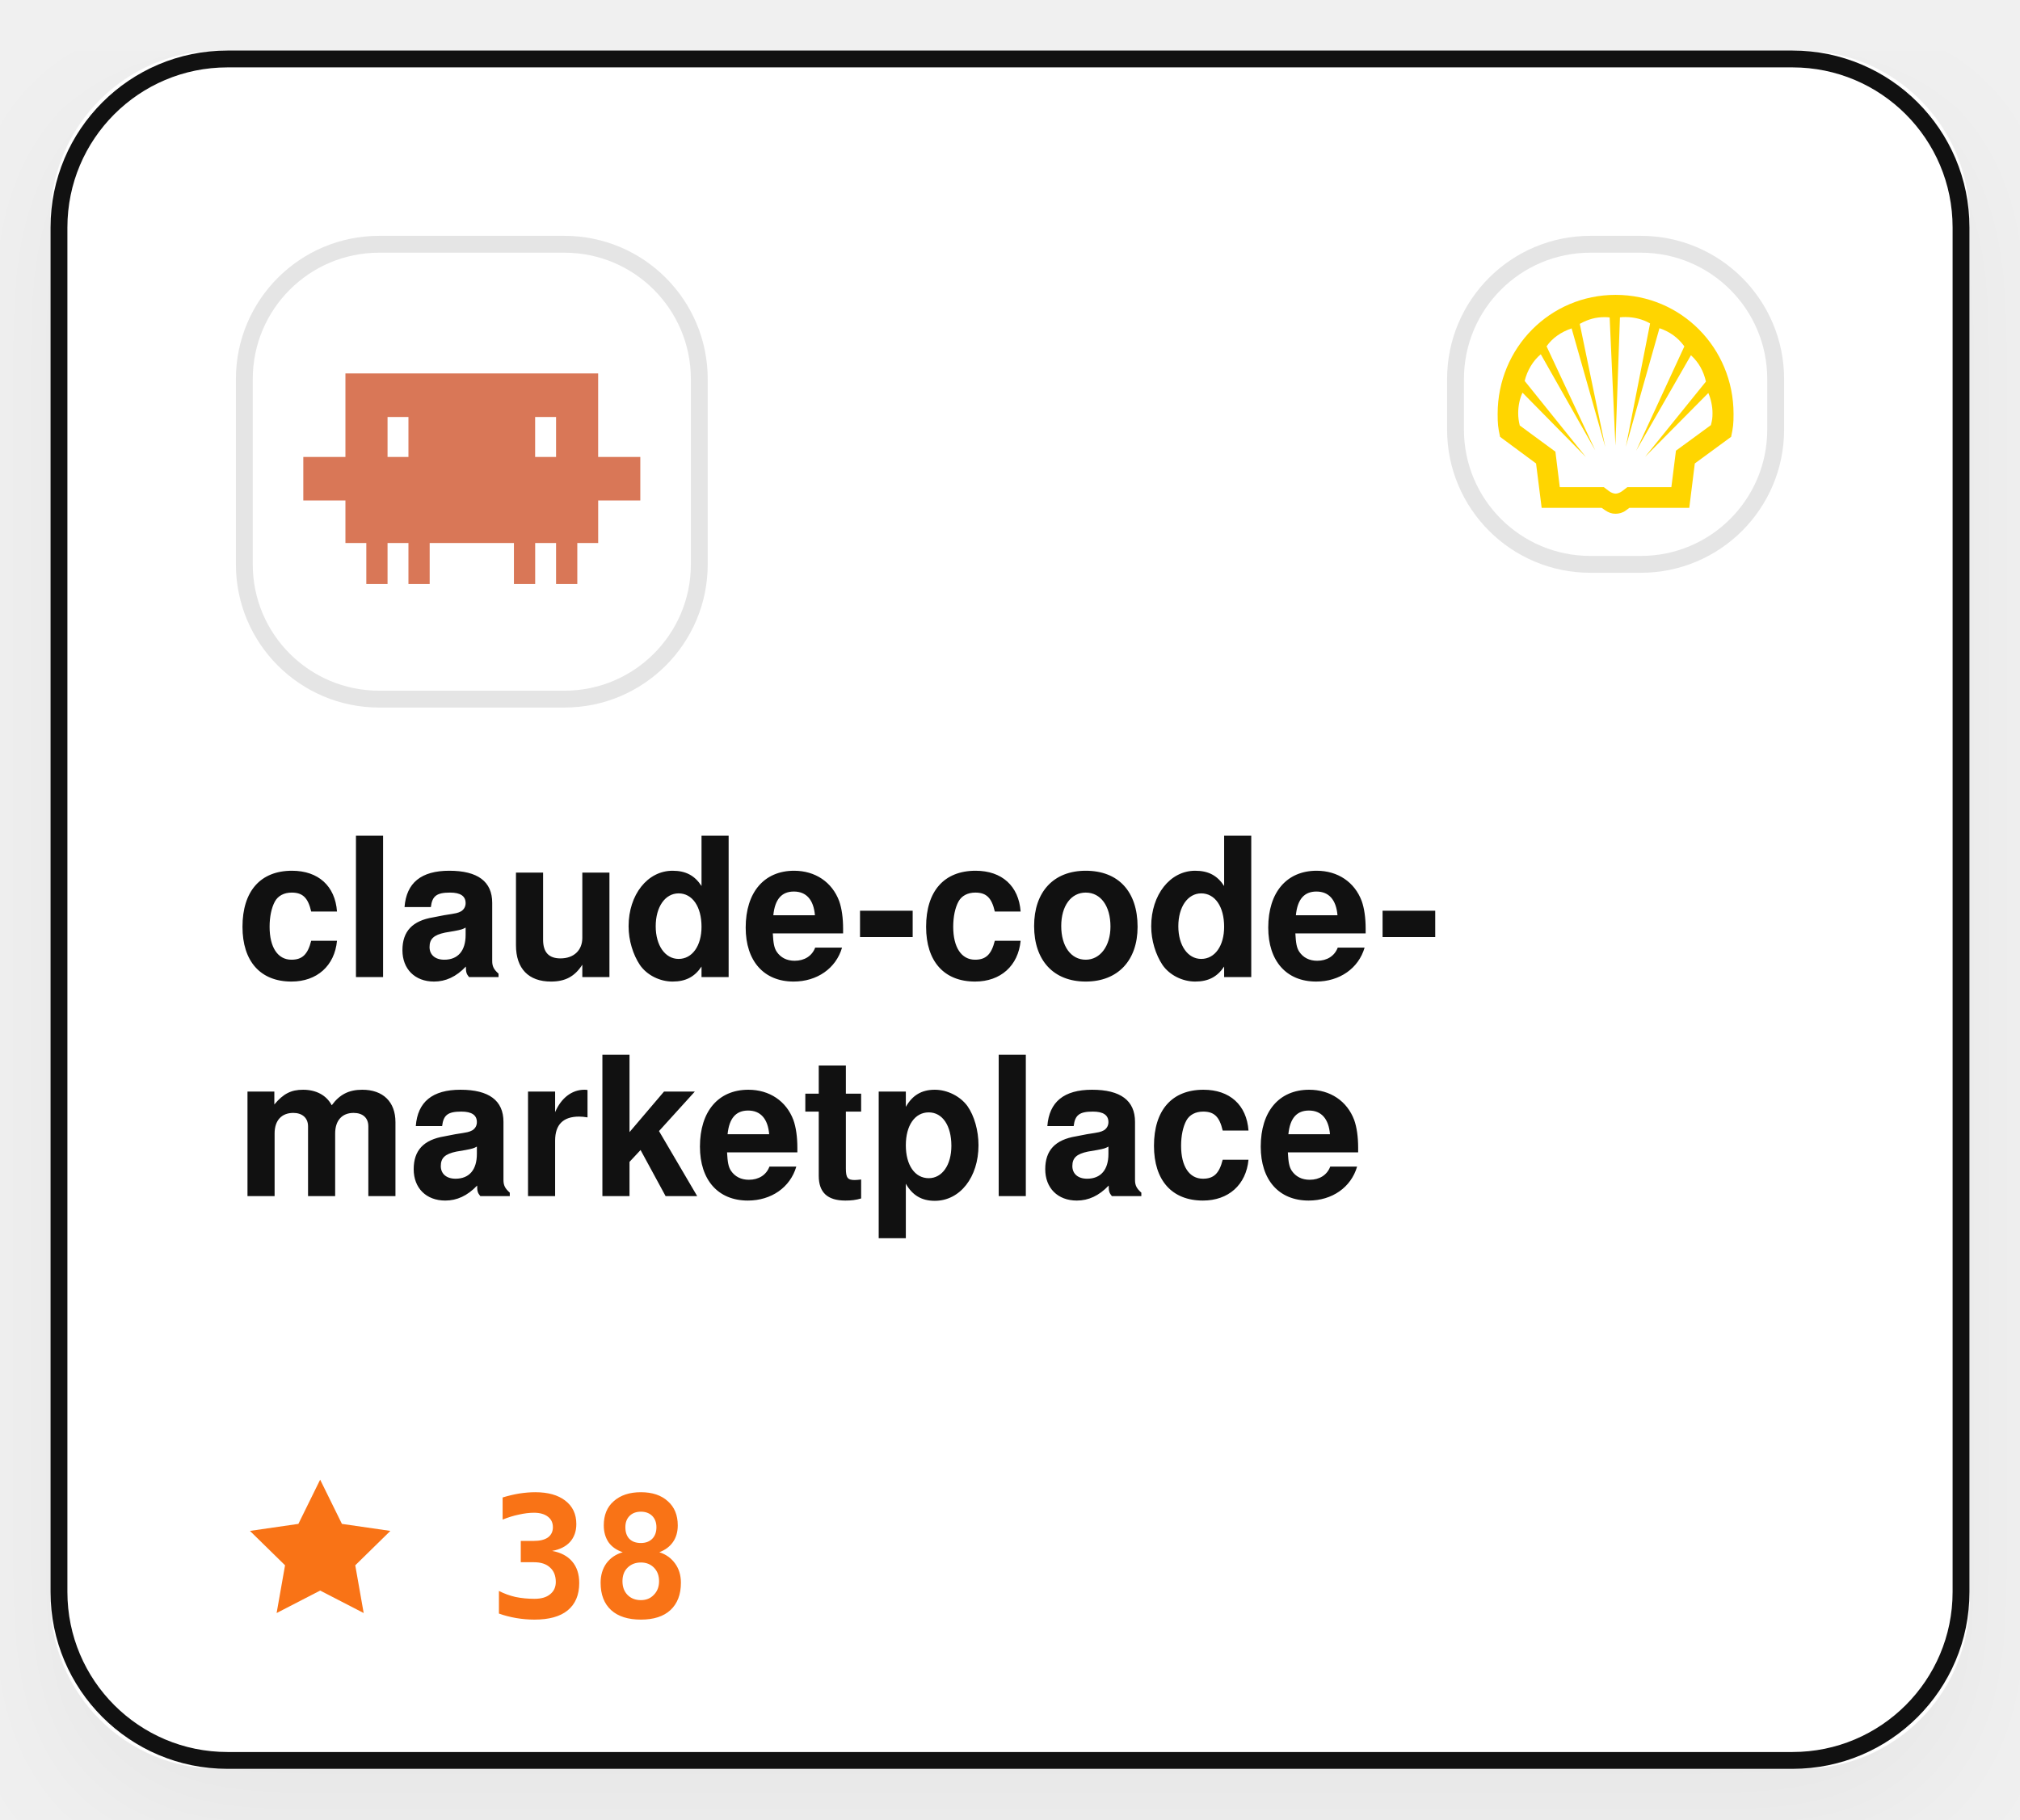
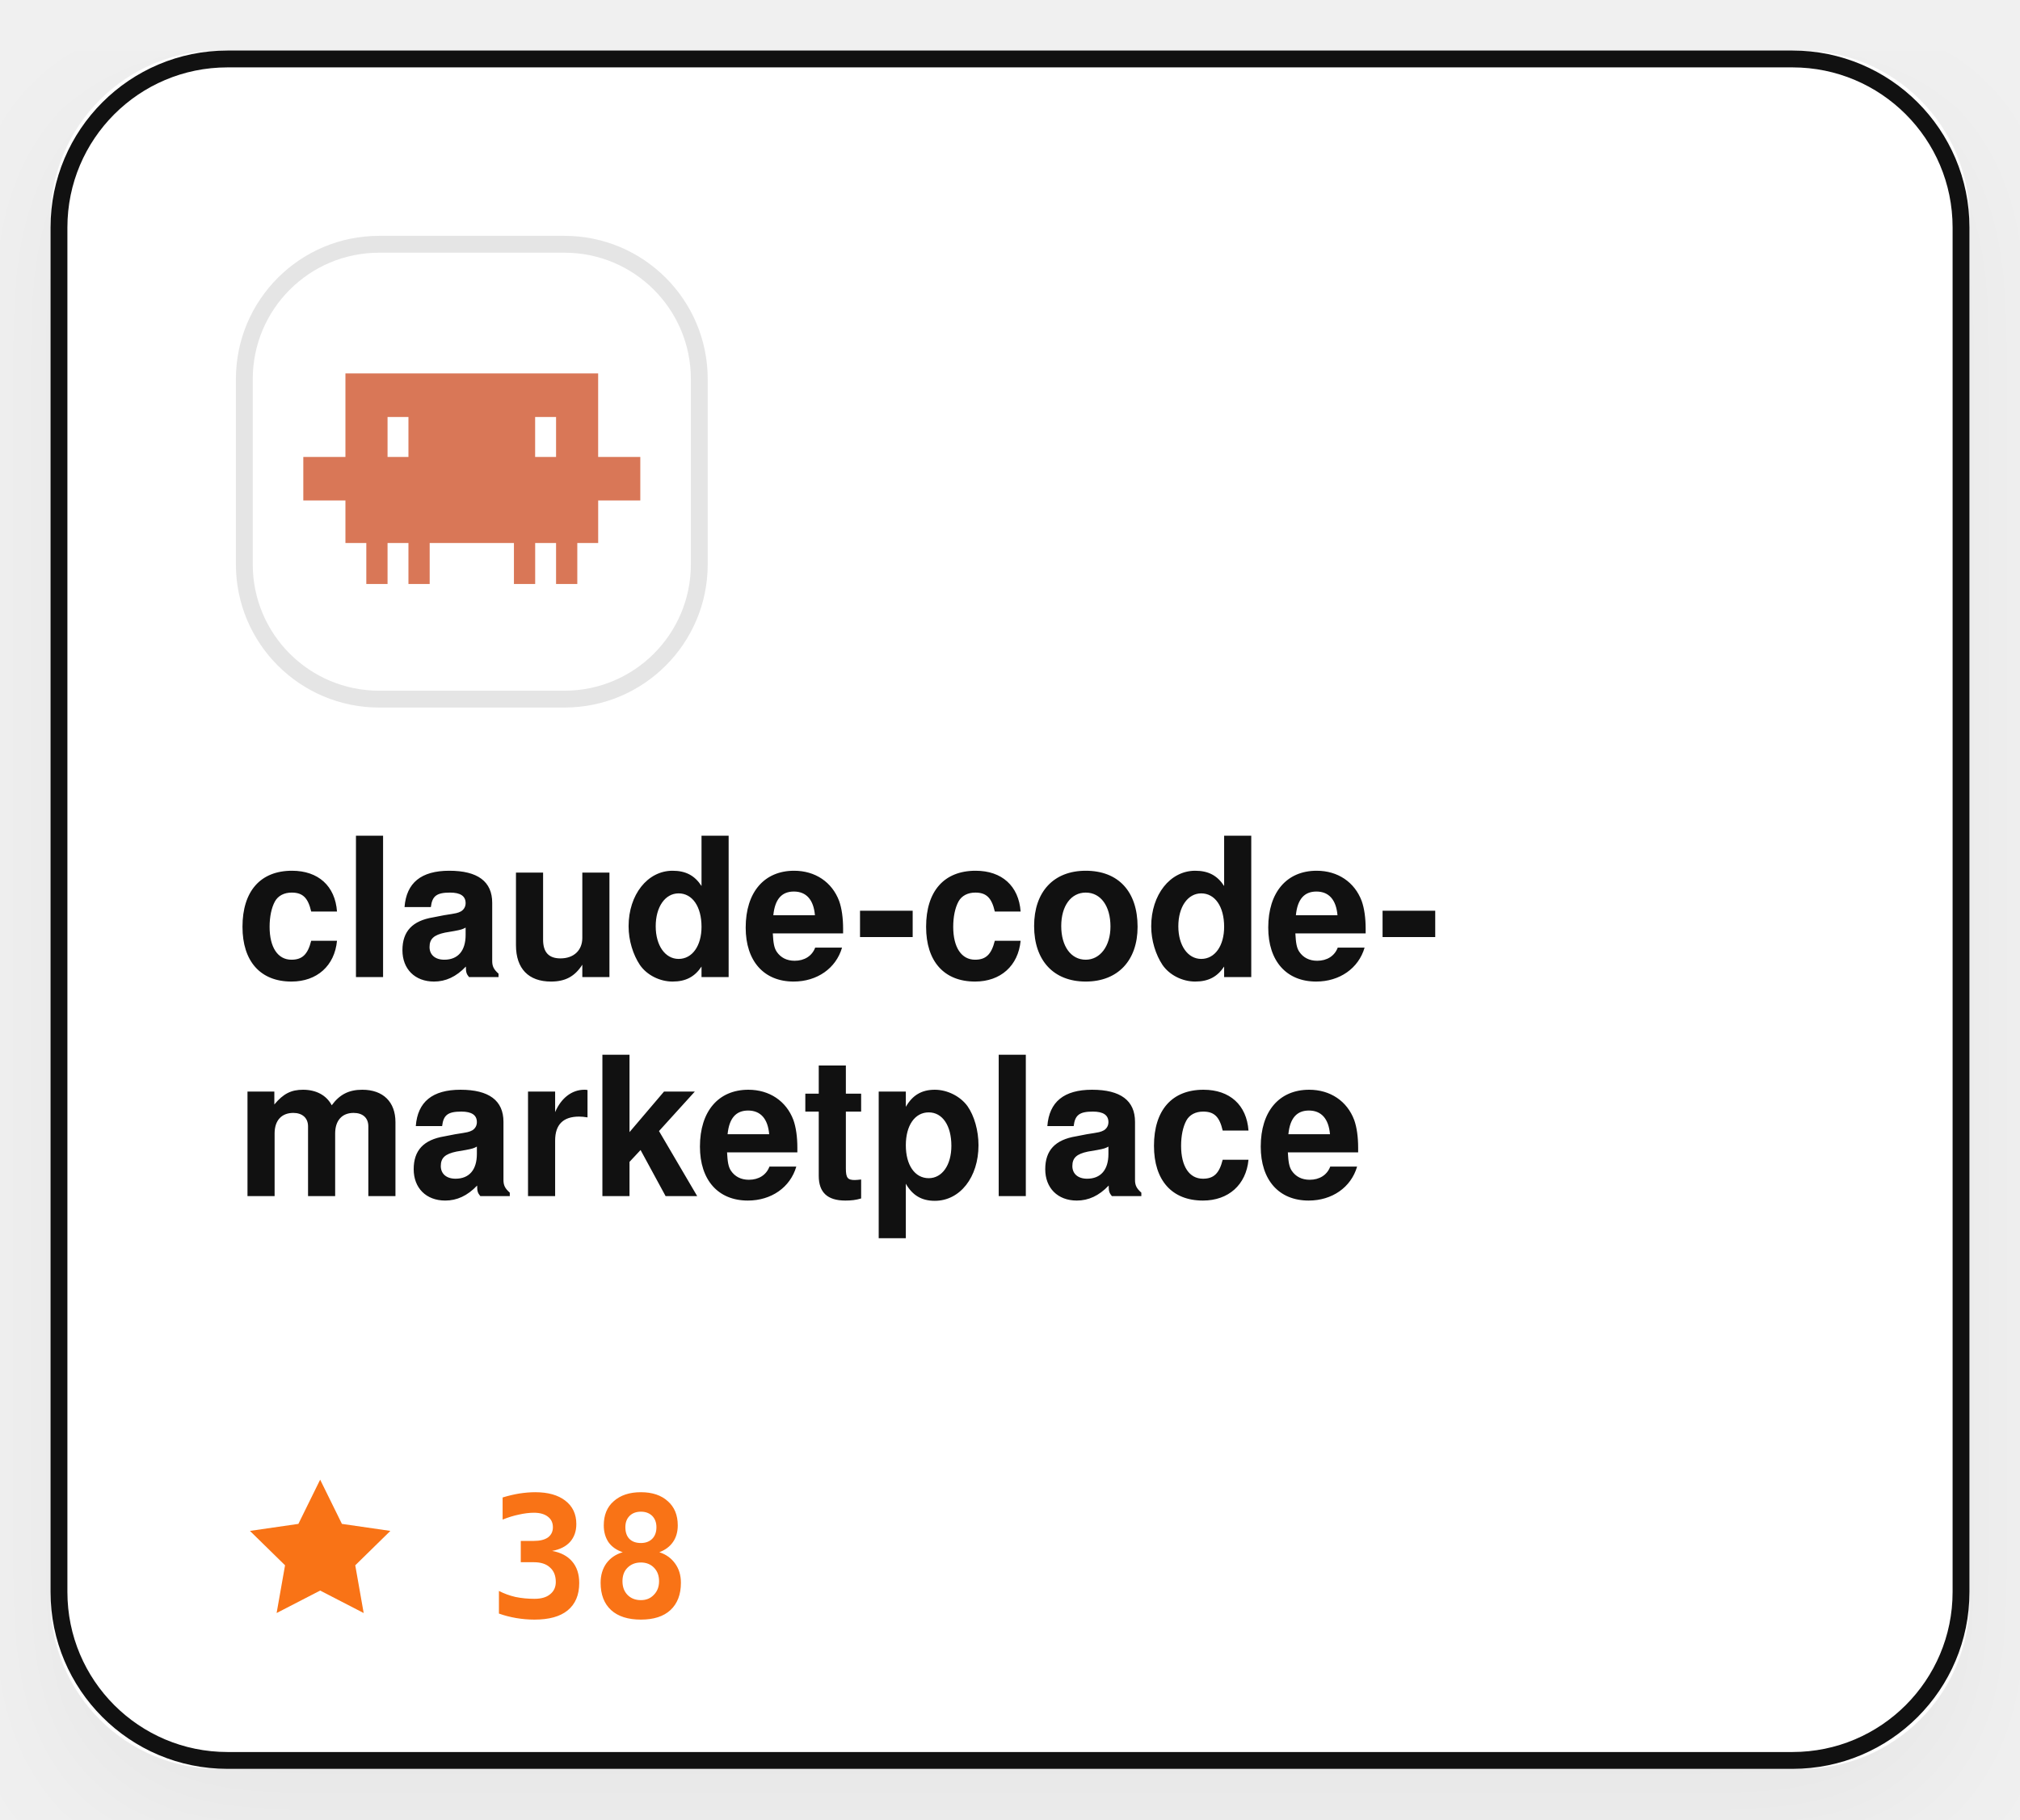
<svg xmlns="http://www.w3.org/2000/svg" width="119.88" height="108" viewBox="0 0 119.88 108" role="img" aria-label="claude-code-marketplace: Community marketplace of specialized agents for the full software lifecycle.">
  <defs>
    <style>text{font-kerning:normal}</style>
    <clipPath id="cclaudecodemarketplace33m">
      <rect x="3" y="3" width="113.88" height="102" rx="10" />
    </clipPath>
    <filter id="sclaudecodemarketplace33m" x="-5%" y="-10%" width="110%" height="130%">
      <feDropShadow dx="0" dy="1" stdDeviation=".8" flood-color="#000" flood-opacity=".06" />
      <feDropShadow dx="0" dy="3" stdDeviation="4" flood-color="#000" flood-opacity=".04" />
    </filter>
  </defs>
  <rect x="3" y="3" width="113.88" height="102" rx="10" fill="#ffffff" filter="url(#sclaudecodemarketplace33m)" />
  <g clip-path="url(#cclaudecodemarketplace33m)">
    <rect x="14.5" y="14.5" width="27" height="27" rx="8" fill="#fff" stroke="#e5e5e5" stroke-opacity="1" />
    <svg x="18" y="18" width="20" height="20" viewBox="0 0 24 24">
      <path clip-rule="evenodd" d="M20.998 10.949H24v3.102h-3v3.028h-1.487V20H18v-2.921h-1.487V20H15v-2.921H9V20H7.488v-2.921H6V20H4.487v-2.921H3V14.05H0V10.95h3V5h17.998v5.949zM6 10.949h1.488V8.102H6v2.847zm10.51 0H18V8.102h-1.49v2.847z" fill="#D97757" fill-rule="evenodd" />
    </svg>
-     <rect x="86.38" y="14.5" width="19" height="19" rx="8" fill="#fff" stroke="#e5e5e5" stroke-opacity="1" />
-     <svg x="88.88" y="17" width="14" height="14" viewBox="0 0 24 24" fill="#FFD500" role="img">
-       <path d="M12 .863C5.34.863 0 6.251 0 12.98c0 .996.038 1.374.246 2.33l3.662 2.71.57 4.515h6.102l.326.227c.377.262.705.375 1.082.375.352 0 .732-.101 1.024-.313l.39-.289h6.094l.563-4.515 3.695-2.71c.208-.956.246-1.334.246-2.33C24 6.252 18.661.863 12 .863zm.996 2.258c.9 0 1.778.224 2.512.649l-2.465 12.548 3.42-12.062c1.059.36 1.863.941 2.508 1.814l.025.034-4.902 10.615 5.572-9.713.033.03c.758.708 1.247 1.567 1.492 2.648l-6.195 7.666 6.436-6.5.01.021c.253.563.417 1.36.417 1.996 0 .509-.024.712-.164 1.25l-3.554 2.602-.467 3.71h-4.475l-.517.395c-.199.158-.482.266-.682.266-.199 0-.483-.108-.682-.266l-.517-.394H6.322l-.445-3.61-3.627-2.666c-.11-.436-.16-.83-.16-1.261 0-.72.159-1.49.426-2.053l.013-.024 6.45 6.551L2.75 9.621c.25-1.063.874-2.09 1.64-2.713l5.542 9.776L4.979 6.1c.555-.814 1.45-1.455 2.546-1.827l3.424 12.069L8.355 3.816l.055-.03c.814-.45 1.598-.657 2.457-.657.195 0 .286.004.528.03l.587 13.05.46-13.059c.224-.025.309-.029.554-.029z" />
-     </svg>
    <text x="14" y="58" font-family="-apple-system, BlinkMacSystemFont, 'Segoe UI', Helvetica, Arial, sans-serif" font-weight="700" font-size="11.5" fill="#111111">claude-code-</text>
    <text x="14" y="71" font-family="-apple-system, BlinkMacSystemFont, 'Segoe UI', Helvetica, Arial, sans-serif" font-weight="700" font-size="11.5" fill="#111111">marketplace</text>
    <path transform="translate(14 87) scale(0.4166667)" d="M12 2l3.1 6.3 6.9 1-5 4.9 1.2 6.8L12 17.8 5.8 21l1.2-6.8-5-4.9 6.9-1z" fill="#f97316" />
    <text x="29" y="96" font-family="ui-monospace, SFMono-Regular, Menlo, Consolas, monospace" font-weight="700" font-size="10" fill="#f97316">38</text>
  </g>
  <rect x="3.5" y="3.5" width="112.88" height="101" rx="10" fill="none" stroke="#111" stroke-opacity="1" />
</svg>
